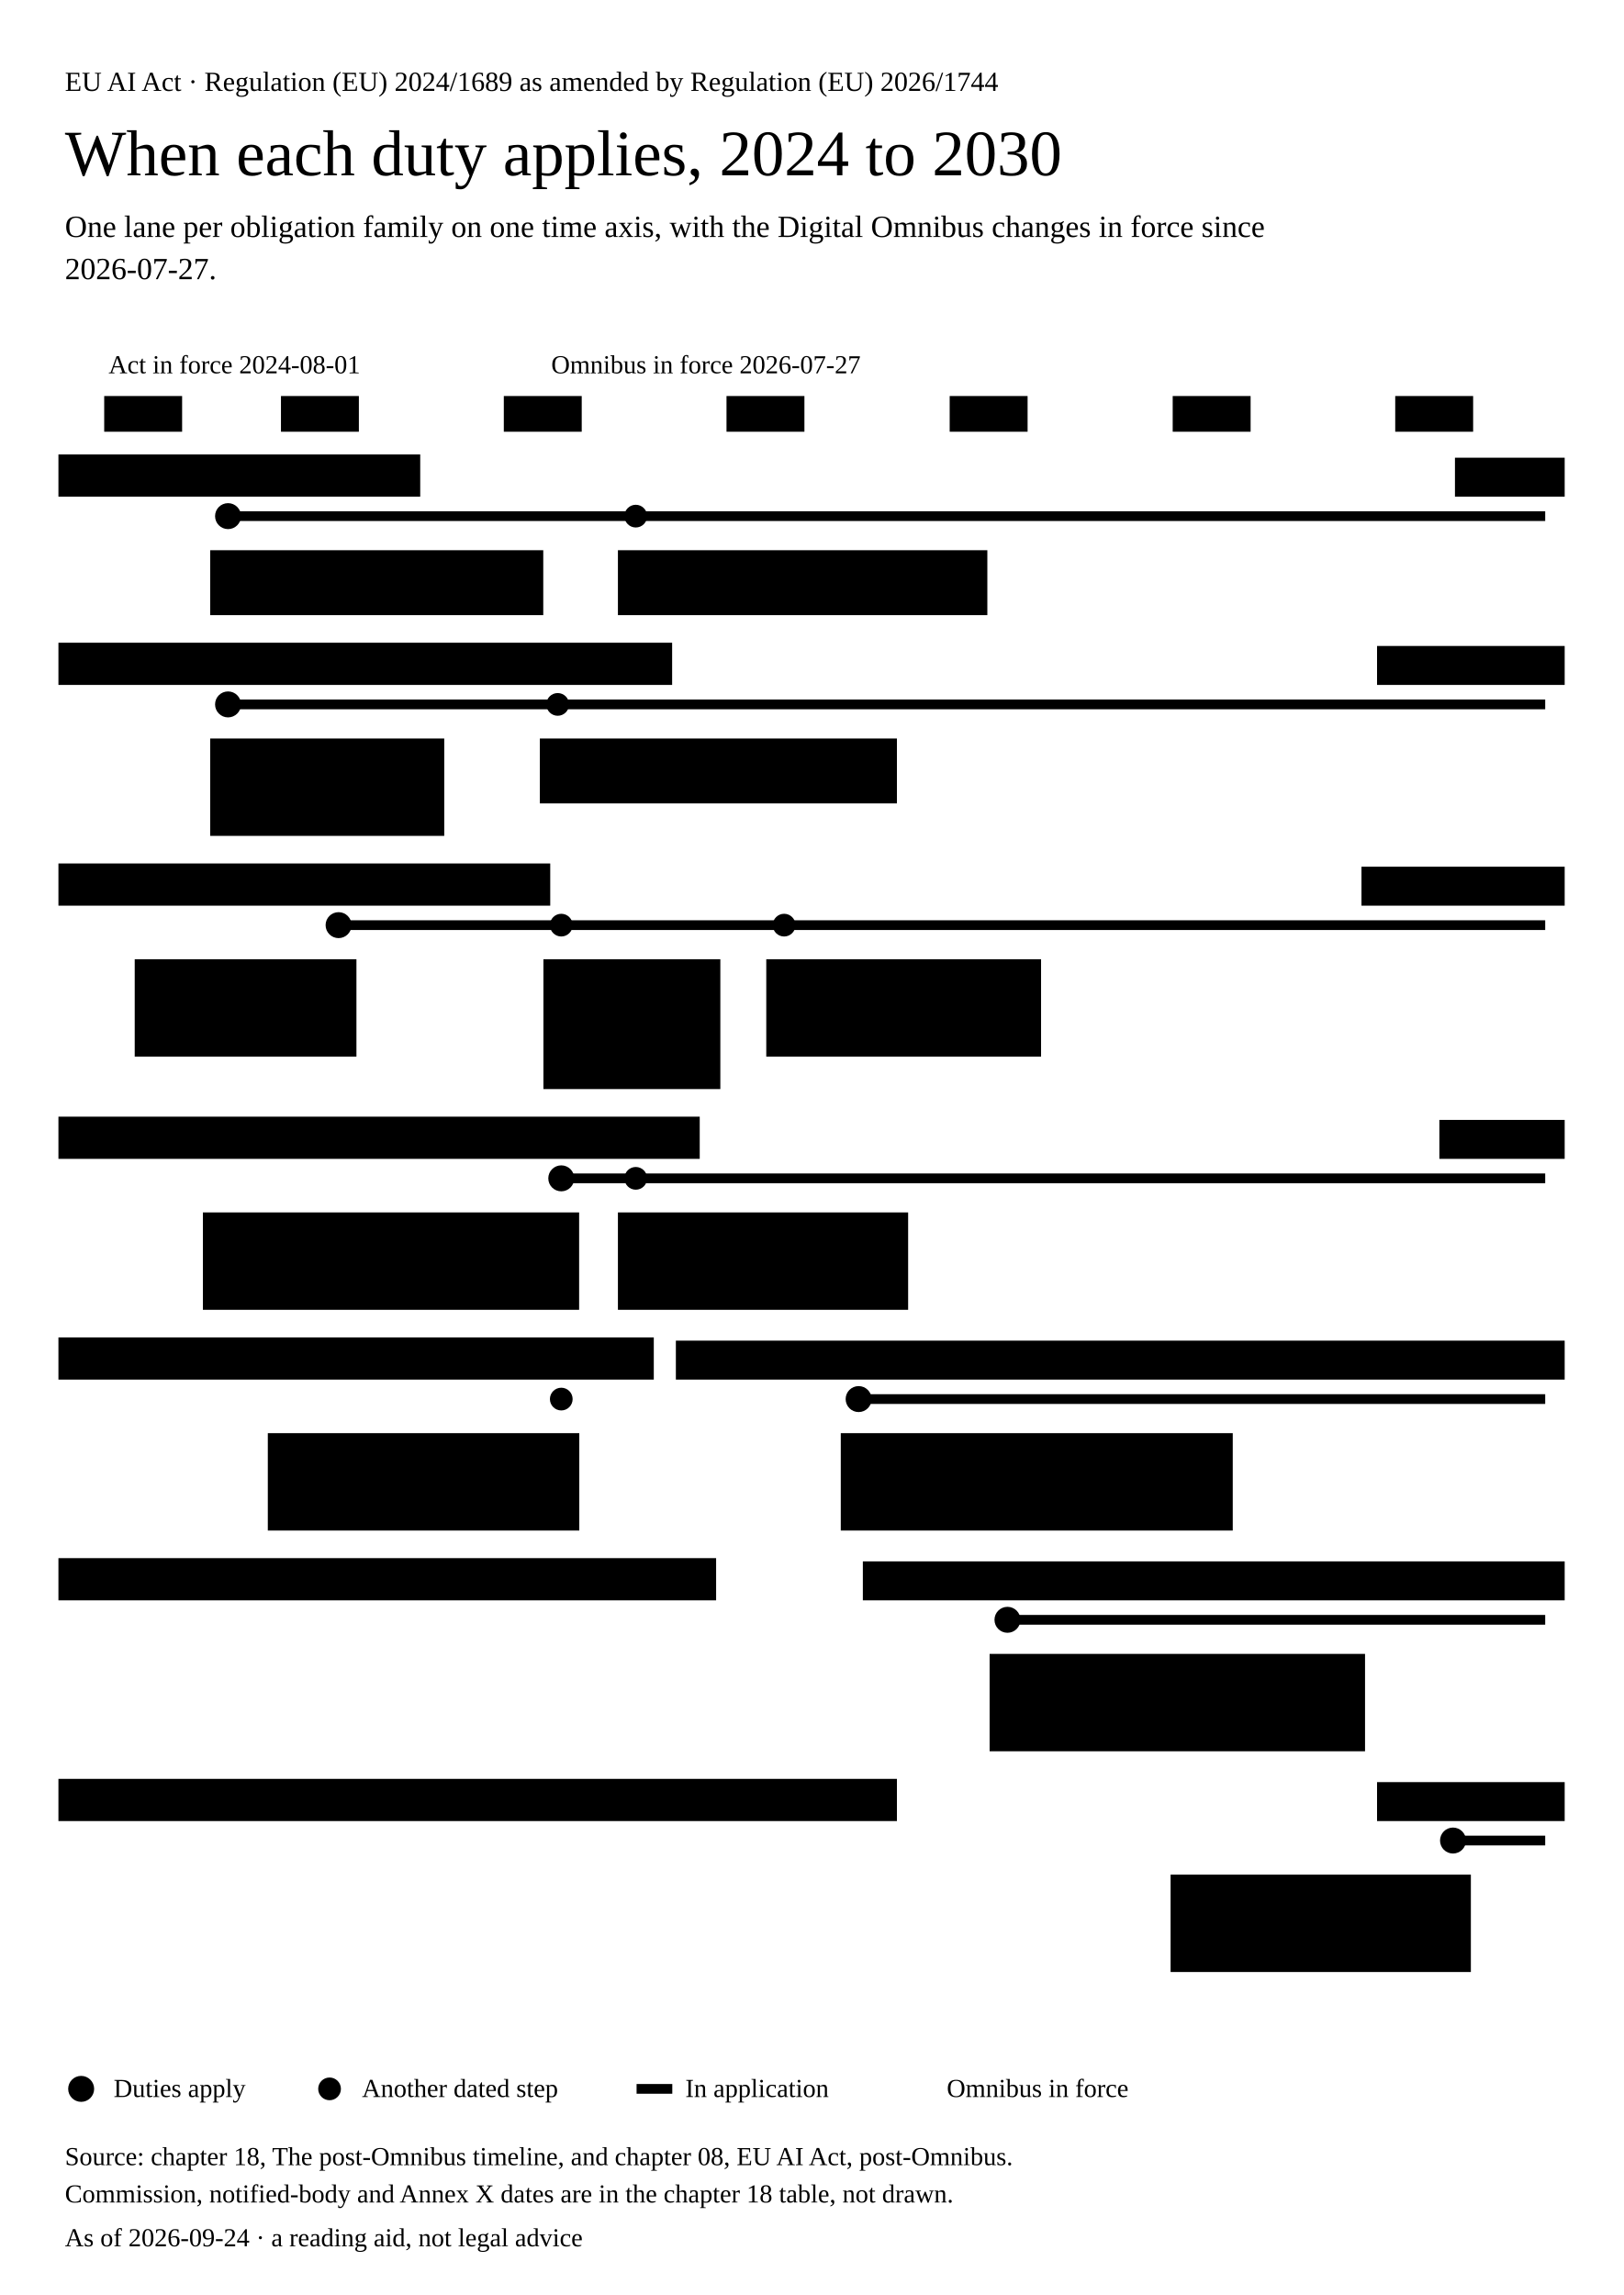
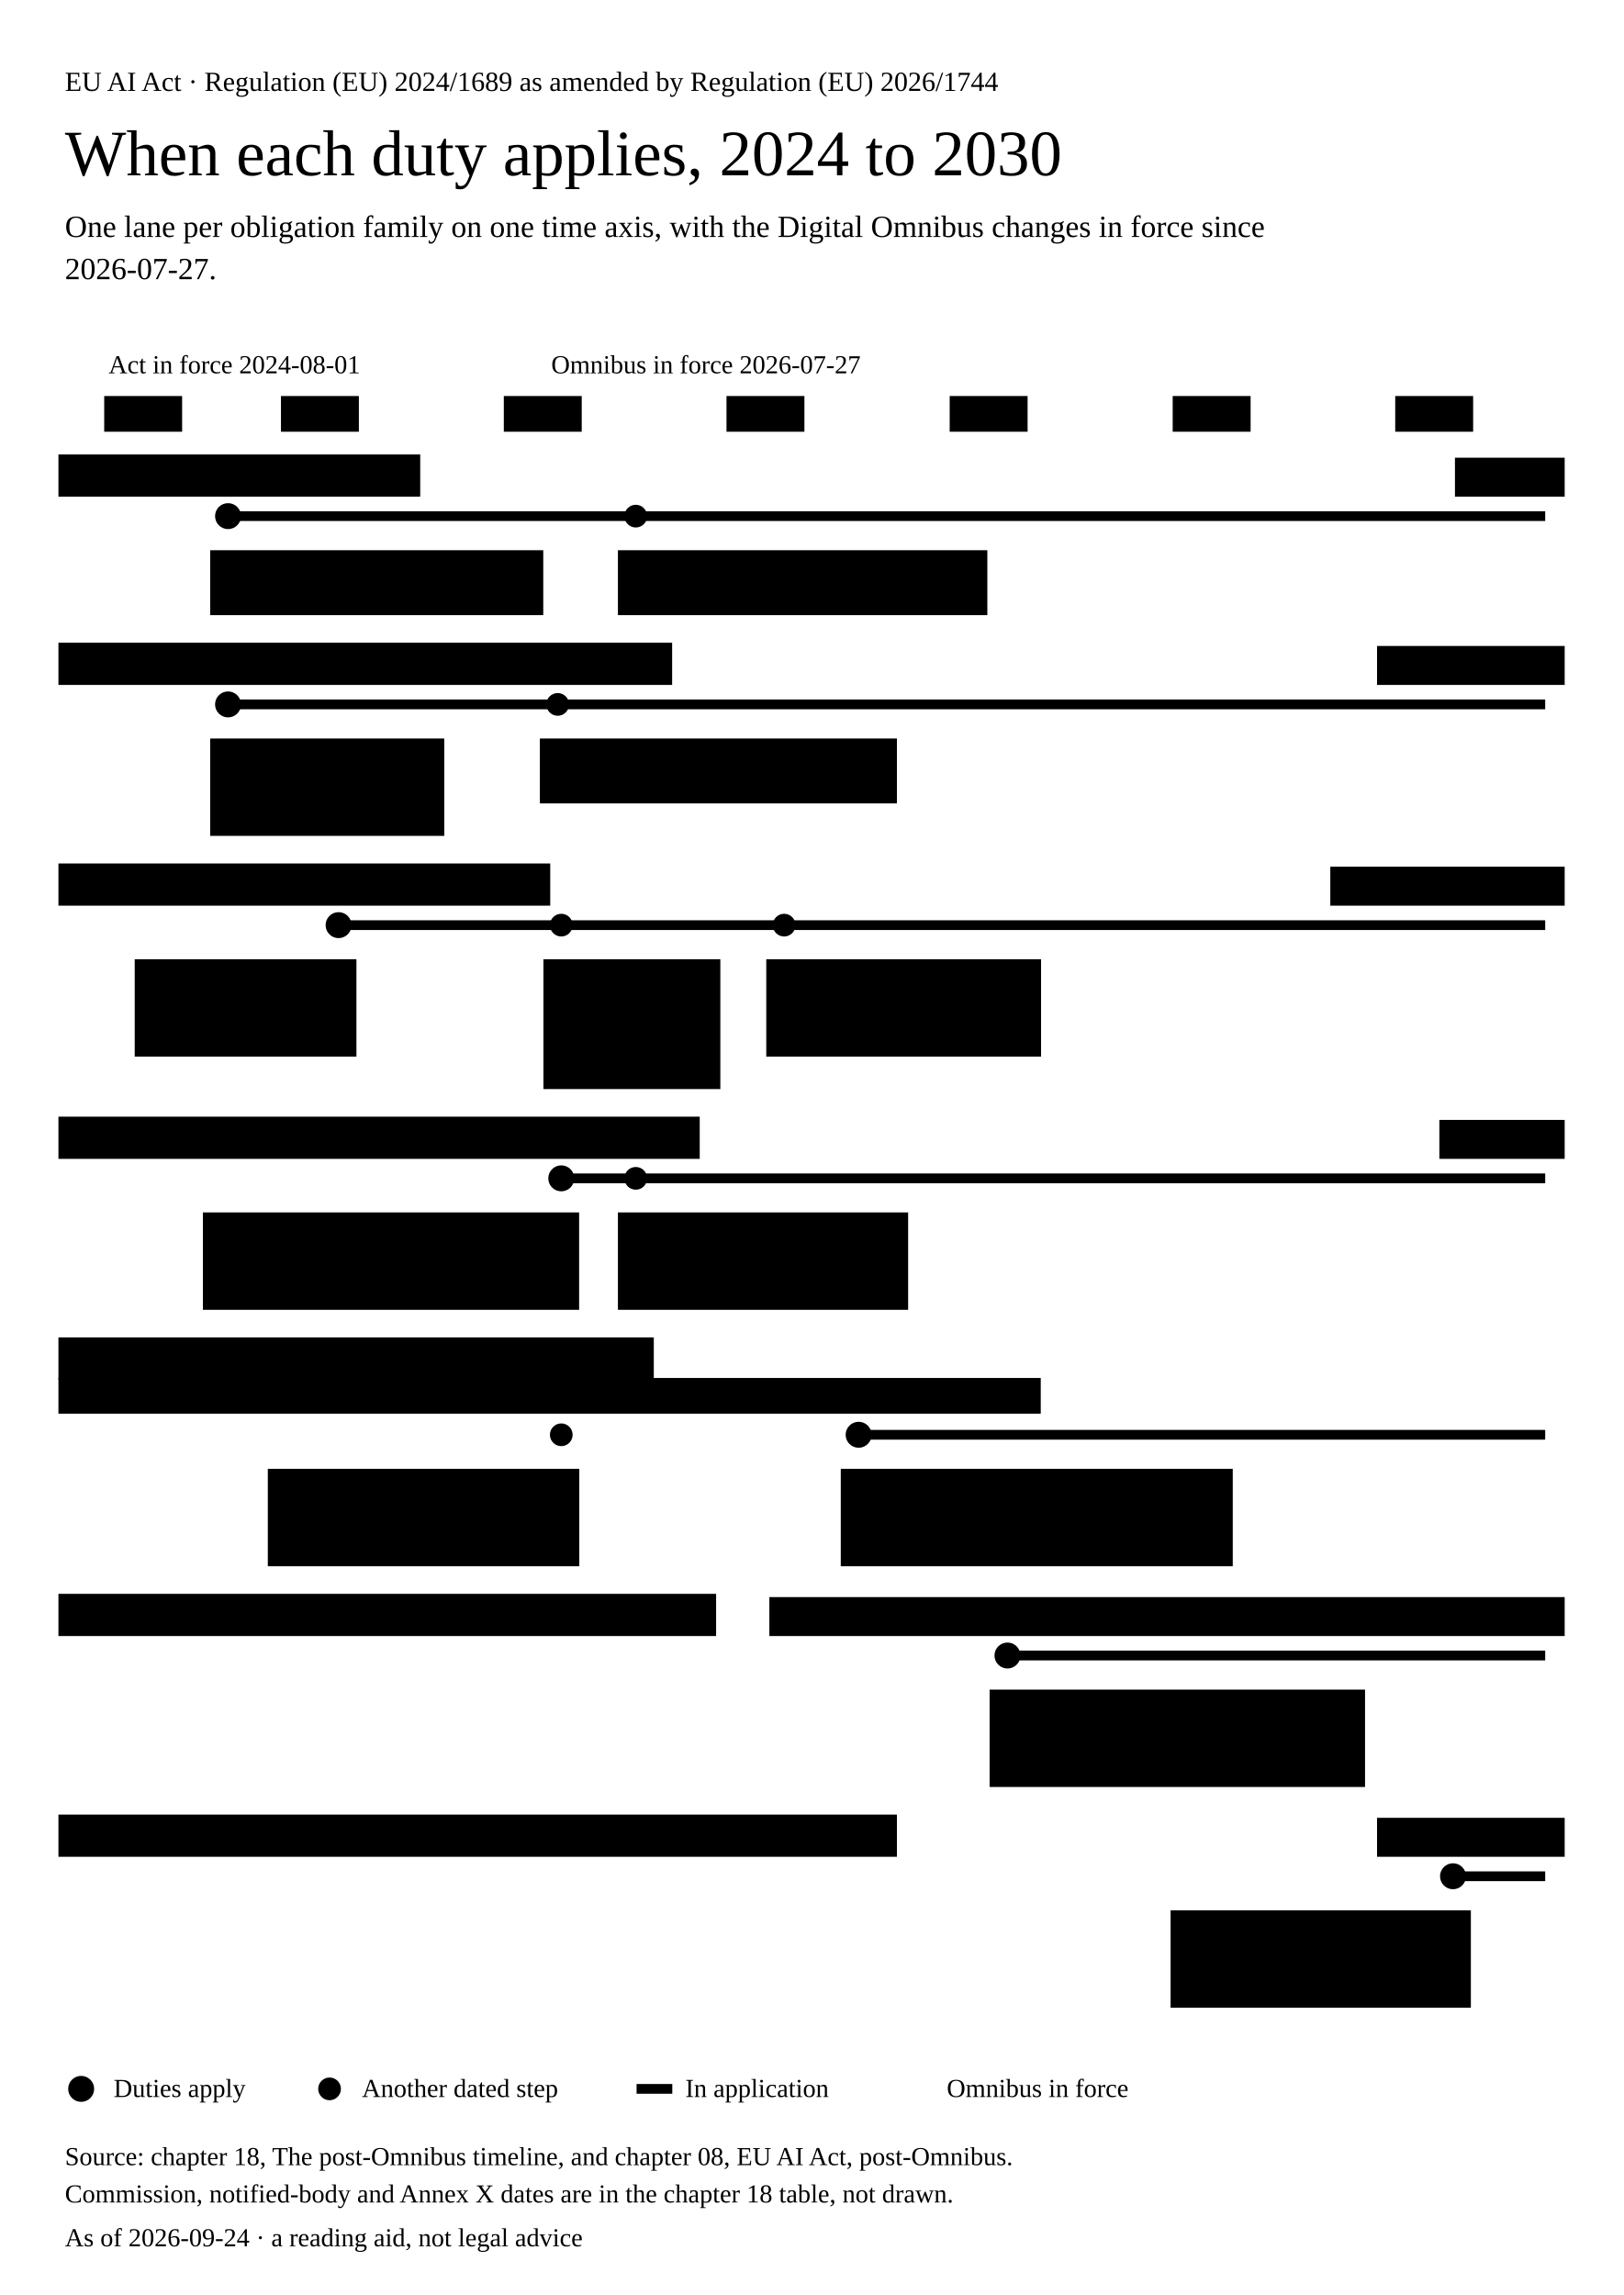
<svg xmlns="http://www.w3.org/2000/svg" viewBox="0 0 1000 1414" class="figc" role="img" aria-labelledby="fig-eu-ai-act-timeline-t fig-eu-ai-act-timeline-d">
  <text class="mono muted" x="40" y="56" font-size="17">EU AI Act · Regulation (EU) 2024/1689 as amended by Regulation (EU) 2026/1744</text>
  <text class="disp" x="40" y="108" font-size="40">When each duty applies, 2024 to 2030</text>
  <text class="ink2" x="40" y="146" font-size="19">One lane per obligation family on one time axis, with the Digital Omnibus changes in force since</text>
  <text class="ink2" x="40" y="172" font-size="19">2026-07-27.</text>
  <line class="rule" x1="40" y1="196" x2="960" y2="196" />
  <text class="mono" x="66.9" y="230" font-size="16">Act in force 2024-08-01</text>
  <text class="mono" x="339.6" y="230" font-size="16">Omnibus in force 2026-07-27</text>
-   <line class="rule" x1="128.5" y1="270" x2="128.5" y2="1226" />
-   <line class="rule" x1="265.7" y1="270" x2="265.7" y2="1226" />
-   <line class="rule" x1="403" y1="270" x2="403" y2="1226" />
-   <line class="rule" x1="540.2" y1="270" x2="540.2" y2="1226" />
-   <line class="rule" x1="677.9" y1="270" x2="677.9" y2="1226" />
-   <line class="rule" x1="815.1" y1="270" x2="815.1" y2="1226" />
-   <line class="axis" x1="70.9" y1="238" x2="70.9" y2="1226" />
-   <line class="stroke-arrow" x1="343.6" y1="238" x2="343.6" y2="1226" stroke-dasharray="5 4" />
+   <line class="rule" x1="128.5" y1="270" x2="128.5" y2="1248" />
+   <line class="rule" x1="265.7" y1="270" x2="265.7" y2="1248" />
+   <line class="rule" x1="403" y1="270" x2="403" y2="1248" />
+   <line class="rule" x1="540.2" y1="270" x2="540.2" y2="1248" />
+   <line class="rule" x1="677.9" y1="270" x2="677.9" y2="1248" />
+   <line class="rule" x1="815.1" y1="270" x2="815.1" y2="1248" />
+   <line class="axis" x1="70.9" y1="238" x2="70.9" y2="1248" />
+   <line class="stroke-arrow" x1="343.6" y1="238" x2="343.6" y2="1248" stroke-dasharray="5 4" />
  <rect class="dot-mask" x="64.2" y="244" width="48" height="22" />
  <text class="mono muted" x="88.2" y="260" font-size="16" text-anchor="middle">2024</text>
  <rect class="dot-mask" x="173.1" y="244" width="48" height="22" />
  <text class="mono muted" x="197.1" y="260" font-size="16" text-anchor="middle">2025</text>
  <rect class="dot-mask" x="310.4" y="244" width="48" height="22" />
  <text class="mono muted" x="334.4" y="260" font-size="16" text-anchor="middle">2026</text>
  <rect class="dot-mask" x="447.6" y="244" width="48" height="22" />
  <text class="mono muted" x="471.6" y="260" font-size="16" text-anchor="middle">2027</text>
  <rect class="dot-mask" x="585.1" y="244" width="48" height="22" />
  <text class="mono muted" x="609.1" y="260" font-size="16" text-anchor="middle">2028</text>
  <rect class="dot-mask" x="722.5" y="244" width="48" height="22" />
  <text class="mono muted" x="746.5" y="260" font-size="16" text-anchor="middle">2029</text>
  <rect class="dot-mask" x="859.6" y="244" width="48" height="22" />
  <text class="mono muted" x="883.6" y="260" font-size="16" text-anchor="middle">2030</text>
  <line class="rule" x1="40" y1="274" x2="960" y2="274" />
  <rect class="dot-mask" x="36" y="280" width="222.9" height="26" />
  <text class="disp" x="40" y="299" font-size="20">Prohibited practices</text>
  <rect class="dot-mask" x="896.4" y="282" width="67.6" height="24" />
  <text class="mono muted" x="960" y="299" font-size="16" text-anchor="end">Art. 5</text>
  <line class="stroke-arrow" x1="48" y1="318" x2="140.5" y2="318" stroke-dasharray="4 5" />
  <rect class="glyph-fill" x="140.5" y="315" width="811.5" height="6" />
  <line class="rule" x1="140.5" y1="327" x2="140.5" y2="338" />
  <rect class="dot-mask" x="129.5" y="339" width="205.2" height="40" />
  <text class="mono" x="132.5" y="353" font-size="16">2025-02-02</text>
  <text class="ink2" x="132.5" y="374" font-size="16">Original prohibitions apply</text>
  <line class="rule" x1="391.7" y1="327" x2="391.7" y2="338" />
  <rect class="dot-mask" x="380.7" y="339" width="227.6" height="40" />
  <text class="mono" x="383.7" y="353" font-size="16">2026-12-02</text>
  <text class="ink2" x="383.7" y="374" font-size="16">New bans on NCII and CSAM</text>
  <circle class="dot-on" cx="140.5" cy="318" r="8" />
  <circle class="dot-off" cx="391.7" cy="318" r="7" />
  <line class="rule" x1="40" y1="390" x2="960" y2="390" />
  <rect class="dot-mask" x="36" y="396" width="378.1" height="26" />
  <text class="disp" x="40" y="415" font-size="20">AI literacy and bias-detection data</text>
  <rect class="dot-mask" x="848.4" y="398" width="115.6" height="24" />
  <text class="mono muted" x="960" y="415" font-size="16" text-anchor="end">Arts. 4, 4a</text>
  <line class="stroke-arrow" x1="48" y1="434" x2="140.5" y2="434" stroke-dasharray="4 5" />
  <rect class="glyph-fill" x="140.5" y="431" width="811.5" height="6" />
  <line class="rule" x1="140.5" y1="443" x2="140.5" y2="454" />
  <rect class="dot-mask" x="129.5" y="455" width="144.2" height="60" />
  <text class="mono" x="132.5" y="469" font-size="16">2025-02-02</text>
  <text class="ink2" x="132.5" y="490" font-size="16">AI literacy applies</text>
  <text class="ink2" x="132.5" y="510" font-size="16">(Art. 4)</text>
  <line class="rule" x1="343.6" y1="443" x2="343.6" y2="454" />
  <rect class="dot-mask" x="332.6" y="455" width="220" height="40" />
  <text class="mono" x="335.6" y="469" font-size="16">2026-07-27</text>
  <text class="ink2" x="335.6" y="490" font-size="16">Art. 4 reworded; new Art. 4a</text>
  <circle class="dot-on" cx="140.5" cy="434" r="8" />
  <circle class="dot-off" cx="343.6" cy="434" r="7" />
  <line class="rule" x1="40" y1="526" x2="960" y2="526" />
  <rect class="dot-mask" x="36" y="532" width="303" height="26" />
  <text class="disp" x="40" y="551" font-size="20">General-purpose AI models</text>
-   <rect class="dot-mask" x="838.8" y="534" width="125.2" height="24" />
-   <text class="mono muted" x="960" y="551" font-size="16" text-anchor="end">Arts. 53, 55</text>
+   <rect class="dot-mask" x="819.6" y="534" width="144.4" height="24" />
+   <text class="mono muted" x="960" y="551" font-size="16" text-anchor="end">Arts. 52 to 55</text>
  <line class="stroke-arrow" x1="48" y1="570" x2="208.6" y2="570" stroke-dasharray="4 5" />
  <rect class="glyph-fill" x="208.6" y="567" width="743.4" height="6" />
  <line class="rule" x1="208.6" y1="579" x2="208.6" y2="590" />
  <rect class="dot-mask" x="83" y="591" width="136.6" height="60" />
  <text class="mono" x="216.6" y="605" font-size="16" text-anchor="end">2025-08-02</text>
  <text class="ink2" x="216.6" y="626" font-size="16" text-anchor="end">GPAI provider</text>
  <text class="ink2" x="216.6" y="646" font-size="16" text-anchor="end">obligations apply</text>
  <line class="rule" x1="345.8" y1="579" x2="345.8" y2="590" />
  <rect class="dot-mask" x="334.8" y="591" width="109" height="80" />
  <text class="mono" x="337.8" y="605" font-size="16">2026-08-02</text>
  <text class="ink2" x="337.8" y="626" font-size="16">Commission</text>
  <text class="ink2" x="337.8" y="646" font-size="16">enforcement</text>
  <text class="ink2" x="337.8" y="666" font-size="16">powers apply</text>
  <line class="rule" x1="483.1" y1="579" x2="483.1" y2="590" />
  <rect class="dot-mask" x="472.1" y="591" width="169.3" height="60" />
  <text class="mono" x="475.1" y="605" font-size="16">2027-08-02</text>
  <text class="ink2" x="475.1" y="626" font-size="16">Models placed before</text>
  <text class="ink2" x="475.1" y="646" font-size="16">2025-08-02 comply</text>
  <circle class="dot-on" cx="208.6" cy="570" r="8" />
  <circle class="dot-off" cx="345.8" cy="570" r="7" />
  <circle class="dot-off" cx="483.1" cy="570" r="7" />
  <line class="rule" x1="40" y1="682" x2="960" y2="682" />
  <rect class="dot-mask" x="36" y="688" width="395.1" height="26" />
  <text class="disp" x="40" y="707" font-size="20">Transparency for certain AI systems</text>
  <rect class="dot-mask" x="886.8" y="690" width="77.2" height="24" />
  <text class="mono muted" x="960" y="707" font-size="16" text-anchor="end">Art. 50</text>
  <line class="stroke-arrow" x1="48" y1="726" x2="345.8" y2="726" stroke-dasharray="4 5" />
  <rect class="glyph-fill" x="345.8" y="723" width="606.2" height="6" />
  <line class="rule" x1="345.8" y1="735" x2="345.8" y2="746" />
  <rect class="dot-mask" x="125" y="747" width="231.8" height="60" />
  <text class="mono" x="353.8" y="761" font-size="16" text-anchor="end">2026-08-02</text>
  <text class="ink2" x="353.8" y="782" font-size="16" text-anchor="end">Disclosure and marking apply</text>
  <text class="ink2" x="353.8" y="802" font-size="16" text-anchor="end">(Art. 50)</text>
  <line class="rule" x1="391.7" y1="735" x2="391.7" y2="746" />
  <rect class="dot-mask" x="380.7" y="747" width="178.8" height="60" />
  <text class="mono" x="383.7" y="761" font-size="16">2026-12-02</text>
  <text class="ink2" x="383.7" y="782" font-size="16">Marking grace ends for</text>
  <text class="ink2" x="383.7" y="802" font-size="16">existing systems</text>
  <circle class="dot-on" cx="345.8" cy="726" r="8" />
  <circle class="dot-off" cx="391.7" cy="726" r="7" />
  <line class="rule" x1="40" y1="818" x2="960" y2="818" />
  <rect class="dot-mask" x="36" y="824" width="366.8" height="26" />
  <text class="disp" x="40" y="843" font-size="20">High-risk through use (Annex III)</text>
-   <rect class="dot-mask" x="416.4" y="826" width="547.6" height="24" />
-   <text class="mono muted" x="960" y="843" font-size="16" text-anchor="end">Arts. 6, 9 to 15, 17, 25 to 27, 43, 47, 49, 60, 71 to 73</text>
-   <line class="stroke-arrow" x1="48" y1="862" x2="529" y2="862" stroke-dasharray="4 5" />
-   <rect class="glyph-fill" x="529" y="859" width="423" height="6" />
-   <line class="rule" x1="345.8" y1="871" x2="345.8" y2="882" />
-   <rect class="dot-mask" x="165" y="883" width="191.9" height="60" />
-   <text class="mono" x="353.8" y="897" font-size="16" text-anchor="end">2026-08-02</text>
-   <text class="ink2" x="353.8" y="918" font-size="16" text-anchor="end">Real-world testing rules</text>
-   <text class="ink2" x="353.8" y="938" font-size="16" text-anchor="end">(Art. 60)</text>
-   <line class="rule" x1="529" y1="871" x2="529" y2="882" />
-   <rect class="dot-mask" x="518" y="883" width="241.5" height="60" />
-   <text class="mono" x="521" y="897" font-size="16">2027-12-02</text>
-   <text class="ink2" x="521" y="918" font-size="16">Annex III duties apply; deferred</text>
-   <text class="ink2" x="521" y="938" font-size="16">from 2026-08-02</text>
-   <circle class="dot-off" cx="345.8" cy="862" r="7" />
-   <circle class="dot-on" cx="529" cy="862" r="8" />
-   <line class="rule" x1="40" y1="954" x2="960" y2="954" />
-   <rect class="dot-mask" x="36" y="960" width="405.2" height="26" />
-   <text class="disp" x="40" y="979" font-size="20">High-risk through products (Annex I)</text>
-   <rect class="dot-mask" x="531.6" y="962" width="432.4" height="24" />
-   <text class="mono muted" x="960" y="979" font-size="16" text-anchor="end">Arts. 6, 9 to 15, 17, 25, 26, 43, 47, 72, 73</text>
-   <line class="stroke-arrow" x1="48" y1="998" x2="620.7" y2="998" stroke-dasharray="4 5" />
-   <rect class="glyph-fill" x="620.7" y="995" width="331.3" height="6" />
-   <line class="rule" x1="620.7" y1="1007" x2="620.7" y2="1018" />
-   <rect class="dot-mask" x="609.7" y="1019" width="231.3" height="60" />
-   <text class="mono" x="612.7" y="1033" font-size="16">2028-08-02</text>
-   <text class="ink2" x="612.7" y="1054" font-size="16">Annex I duties apply; deferred</text>
-   <text class="ink2" x="612.7" y="1074" font-size="16">from 2027-08-02</text>
-   <circle class="dot-on" cx="620.7" cy="998" r="8" />
-   <line class="rule" x1="40" y1="1090" x2="960" y2="1090" />
-   <rect class="dot-mask" x="36" y="1096" width="516.6" height="26" />
-   <text class="disp" x="40" y="1115" font-size="20">Legacy high-risk systems for public authorities</text>
-   <rect class="dot-mask" x="848.4" y="1098" width="115.6" height="24" />
-   <text class="mono muted" x="960" y="1115" font-size="16" text-anchor="end">Art. 111(2)</text>
-   <line class="stroke-arrow" x1="48" y1="1134" x2="895.2" y2="1134" stroke-dasharray="4 5" />
-   <rect class="glyph-fill" x="895.2" y="1131" width="56.8" height="6" />
-   <line class="rule" x1="895.2" y1="1143" x2="895.2" y2="1154" />
-   <rect class="dot-mask" x="721.2" y="1155" width="185" height="60" />
-   <text class="mono" x="903.2" y="1169" font-size="16" text-anchor="end">2030-08-02</text>
-   <text class="ink2" x="903.2" y="1190" font-size="16" text-anchor="end">Systems already on the</text>
-   <text class="ink2" x="903.2" y="1210" font-size="16" text-anchor="end">market must comply</text>
-   <circle class="dot-on" cx="895.2" cy="1134" r="8" />
-   <line class="rule" x1="40" y1="1226" x2="960" y2="1226" />
+   <rect class="dot-mask" x="36" y="849" width="605.2" height="22" />
+   <text class="mono muted" x="40" y="864" font-size="16">Arts. 6, 9 to 20, 22 to 27, 43, 47 to 49, 60, 71 to 73, 75, 86</text>
+   <line class="stroke-arrow" x1="48" y1="884" x2="529" y2="884" stroke-dasharray="4 5" />
+   <rect class="glyph-fill" x="529" y="881" width="423" height="6" />
+   <line class="rule" x1="345.8" y1="893" x2="345.8" y2="904" />
+   <rect class="dot-mask" x="165" y="905" width="191.9" height="60" />
+   <text class="mono" x="353.8" y="919" font-size="16" text-anchor="end">2026-08-02</text>
+   <text class="ink2" x="353.8" y="940" font-size="16" text-anchor="end">Real-world testing rules</text>
+   <text class="ink2" x="353.8" y="960" font-size="16" text-anchor="end">(Art. 60)</text>
+   <line class="rule" x1="529" y1="893" x2="529" y2="904" />
+   <rect class="dot-mask" x="518" y="905" width="241.5" height="60" />
+   <text class="mono" x="521" y="919" font-size="16">2027-12-02</text>
+   <text class="ink2" x="521" y="940" font-size="16">Annex III duties apply; deferred</text>
+   <text class="ink2" x="521" y="960" font-size="16">from 2026-08-02</text>
+   <circle class="dot-off" cx="345.8" cy="884" r="7" />
+   <circle class="dot-on" cx="529" cy="884" r="8" />
+   <line class="rule" x1="40" y1="976" x2="960" y2="976" />
+   <rect class="dot-mask" x="36" y="982" width="405.2" height="26" />
+   <text class="disp" x="40" y="1001" font-size="20">High-risk through products (Annex I)</text>
+   <rect class="dot-mask" x="474" y="984" width="490" height="24" />
+   <text class="mono muted" x="960" y="1001" font-size="16" text-anchor="end">Arts. 6, 9 to 20, 22 to 26, 43, 47, 48, 72, 73, 75</text>
+   <line class="stroke-arrow" x1="48" y1="1020" x2="620.7" y2="1020" stroke-dasharray="4 5" />
+   <rect class="glyph-fill" x="620.7" y="1017" width="331.3" height="6" />
+   <line class="rule" x1="620.7" y1="1029" x2="620.7" y2="1040" />
+   <rect class="dot-mask" x="609.7" y="1041" width="231.3" height="60" />
+   <text class="mono" x="612.7" y="1055" font-size="16">2028-08-02</text>
+   <text class="ink2" x="612.7" y="1076" font-size="16">Annex I duties apply; deferred</text>
+   <text class="ink2" x="612.7" y="1096" font-size="16">from 2027-08-02</text>
+   <circle class="dot-on" cx="620.7" cy="1020" r="8" />
+   <line class="rule" x1="40" y1="1112" x2="960" y2="1112" />
+   <rect class="dot-mask" x="36" y="1118" width="516.6" height="26" />
+   <text class="disp" x="40" y="1137" font-size="20">Legacy high-risk systems for public authorities</text>
+   <rect class="dot-mask" x="848.4" y="1120" width="115.6" height="24" />
+   <text class="mono muted" x="960" y="1137" font-size="16" text-anchor="end">Art. 111(2)</text>
+   <line class="stroke-arrow" x1="48" y1="1156" x2="895.2" y2="1156" stroke-dasharray="4 5" />
+   <rect class="glyph-fill" x="895.2" y="1153" width="56.8" height="6" />
+   <line class="rule" x1="895.2" y1="1165" x2="895.2" y2="1176" />
+   <rect class="dot-mask" x="721.2" y="1177" width="185" height="60" />
+   <text class="mono" x="903.2" y="1191" font-size="16" text-anchor="end">2030-08-02</text>
+   <text class="ink2" x="903.2" y="1212" font-size="16" text-anchor="end">Systems already on the</text>
+   <text class="ink2" x="903.2" y="1232" font-size="16" text-anchor="end">market must comply</text>
+   <circle class="dot-on" cx="895.2" cy="1156" r="8" />
+   <line class="rule" x1="40" y1="1248" x2="960" y2="1248" />
  <circle class="dot-on" cx="50" cy="1287" r="8" />
  <text class="ink2" x="70" y="1292" font-size="16">Duties apply</text>
  <circle class="dot-off" cx="203.04" cy="1287" r="7" />
  <text class="ink2" x="223" y="1292" font-size="16">Another dated step</text>
  <rect class="glyph-fill" x="392.2" y="1284" width="22" height="6" />
  <text class="ink2" x="422.2" y="1292" font-size="16">In application</text>
  <line class="stroke-arrow" x1="563.3" y1="1276" x2="563.3" y2="1298" stroke-dasharray="5 4" />
  <text class="ink2" x="583.3" y="1292" font-size="16">Omnibus in force</text>
  <line class="rule" x1="40" y1="1309" x2="960" y2="1309" />
  <text class="mono muted" x="40" y="1334" font-size="16">Source: chapter 18, The post-Omnibus timeline, and chapter 08, EU AI Act, post-Omnibus.</text>
  <text class="mono muted" x="40" y="1357" font-size="16">Commission, notified-body and Annex X dates are in the chapter 18 table, not drawn.</text>
  <text class="mono muted" x="40" y="1384" font-size="16">As of 2026-09-24 · a reading aid, not legal advice</text>
</svg>
